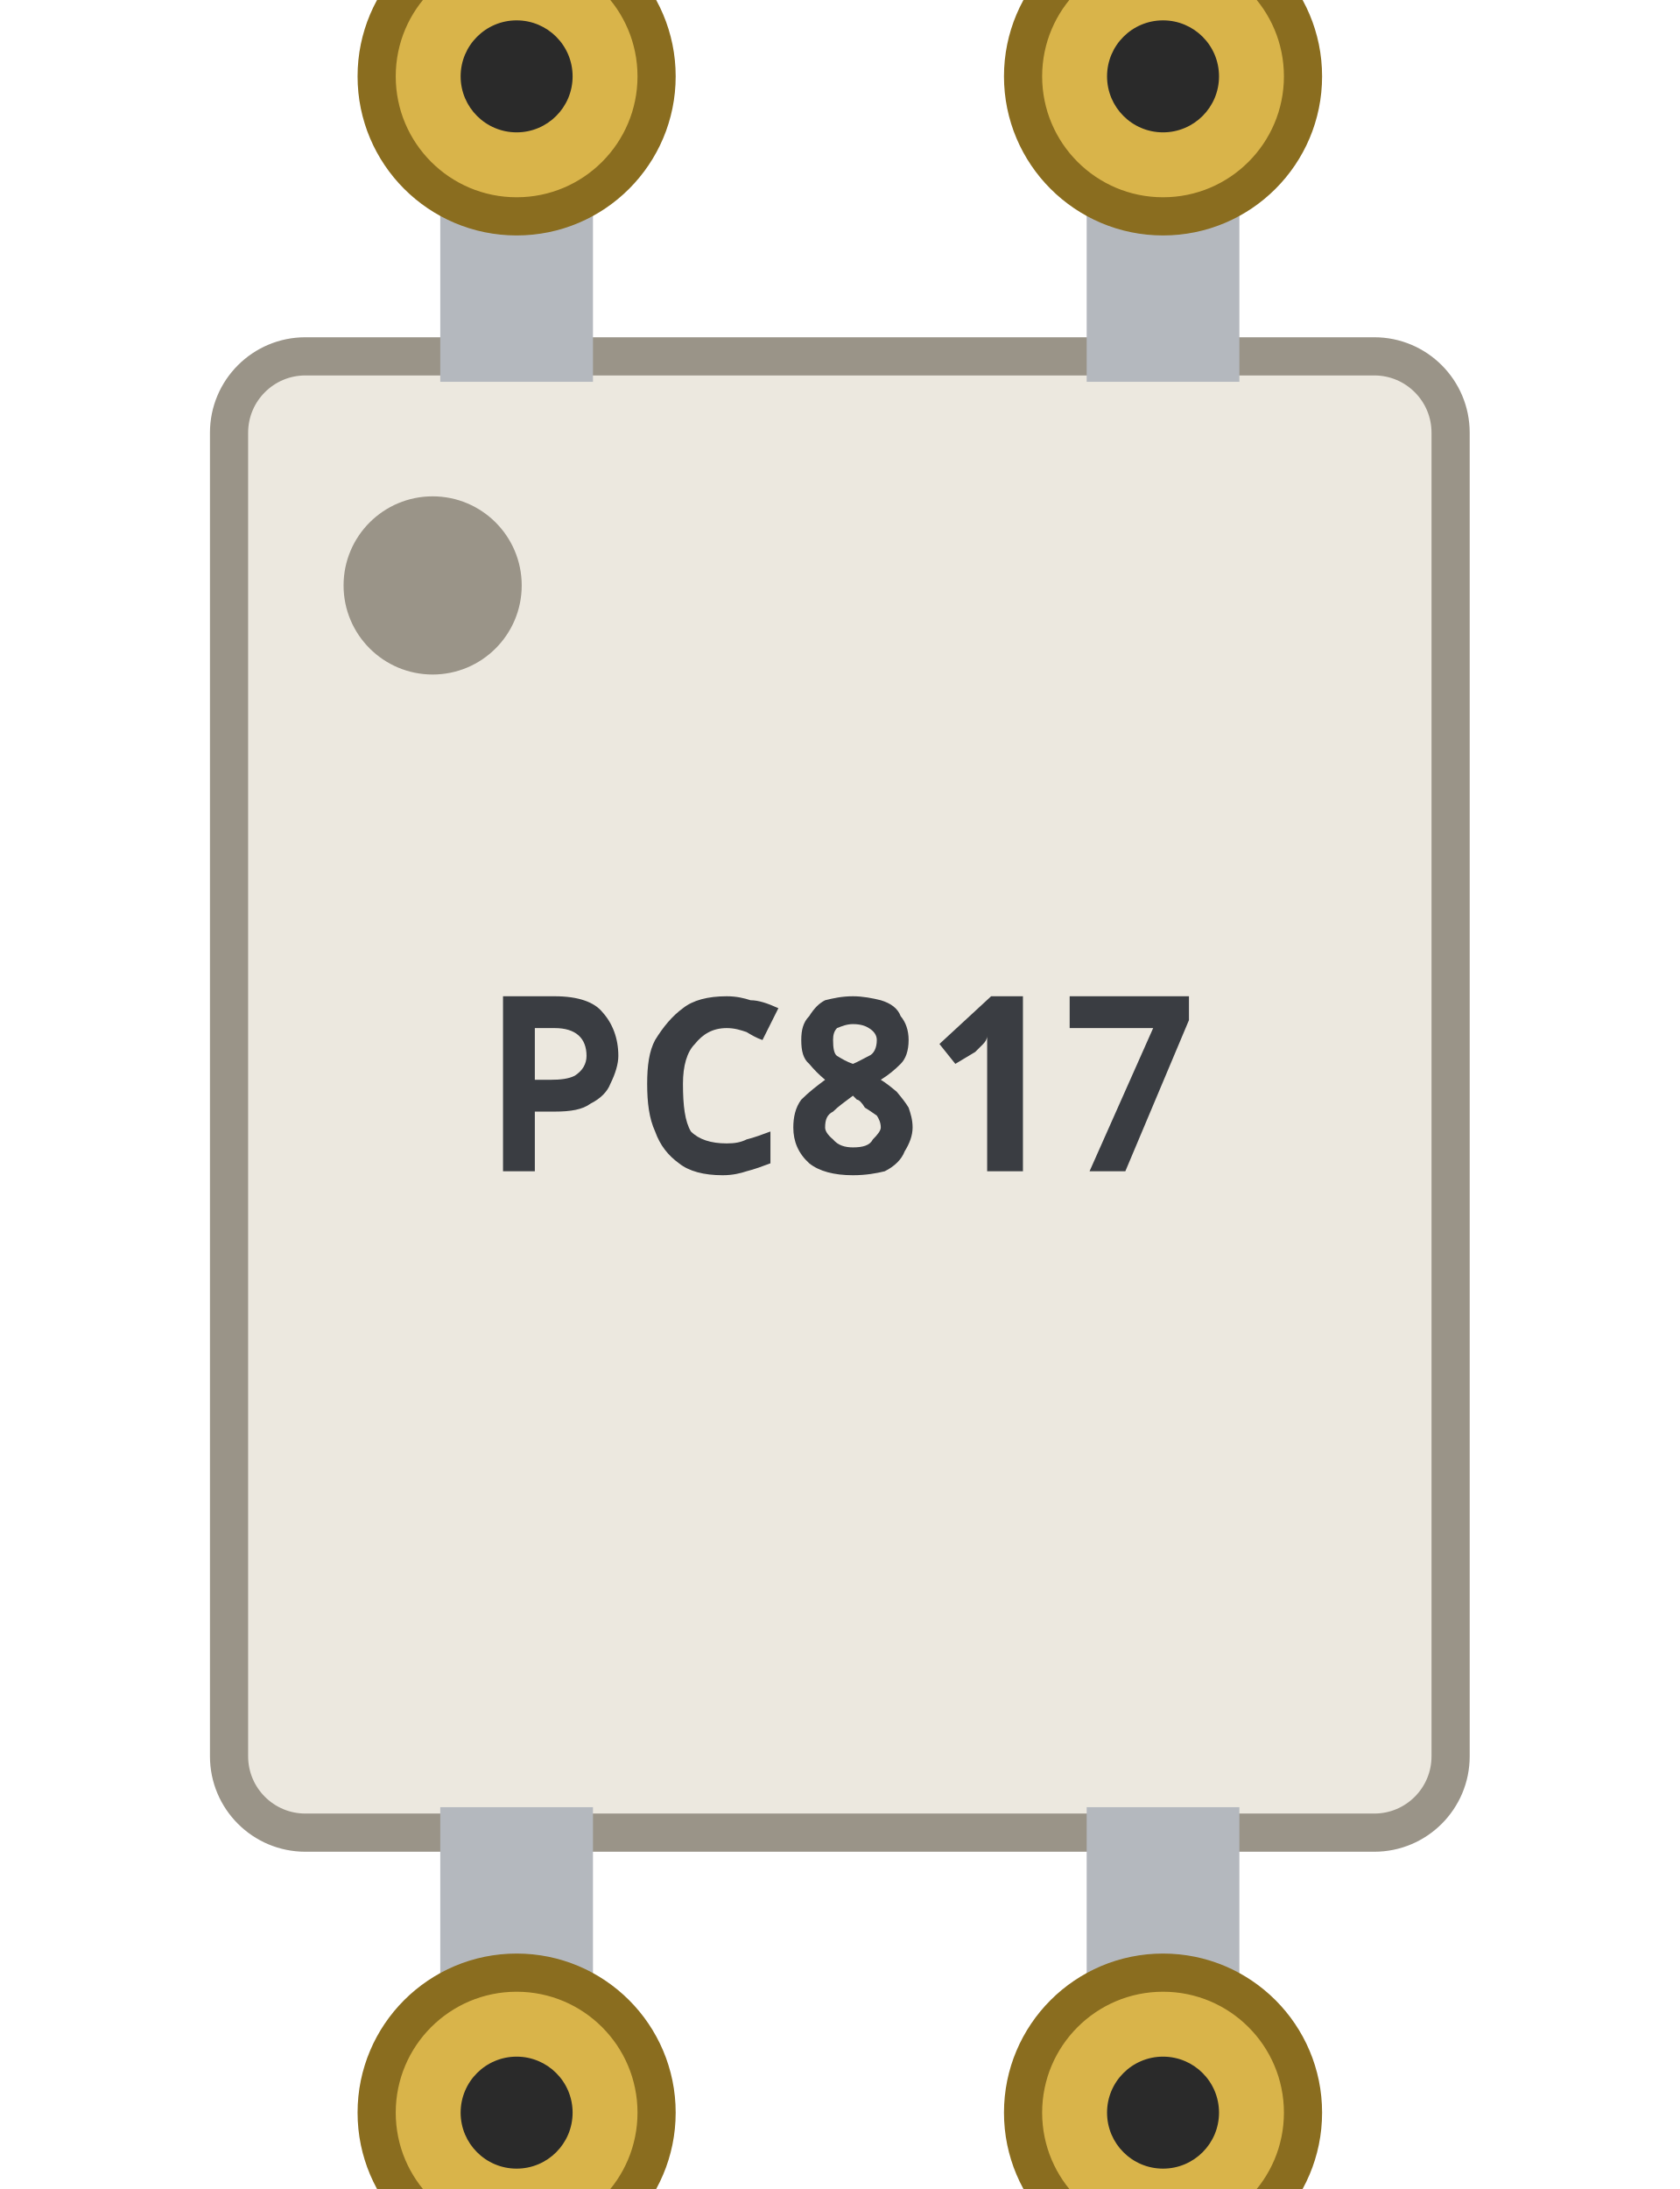
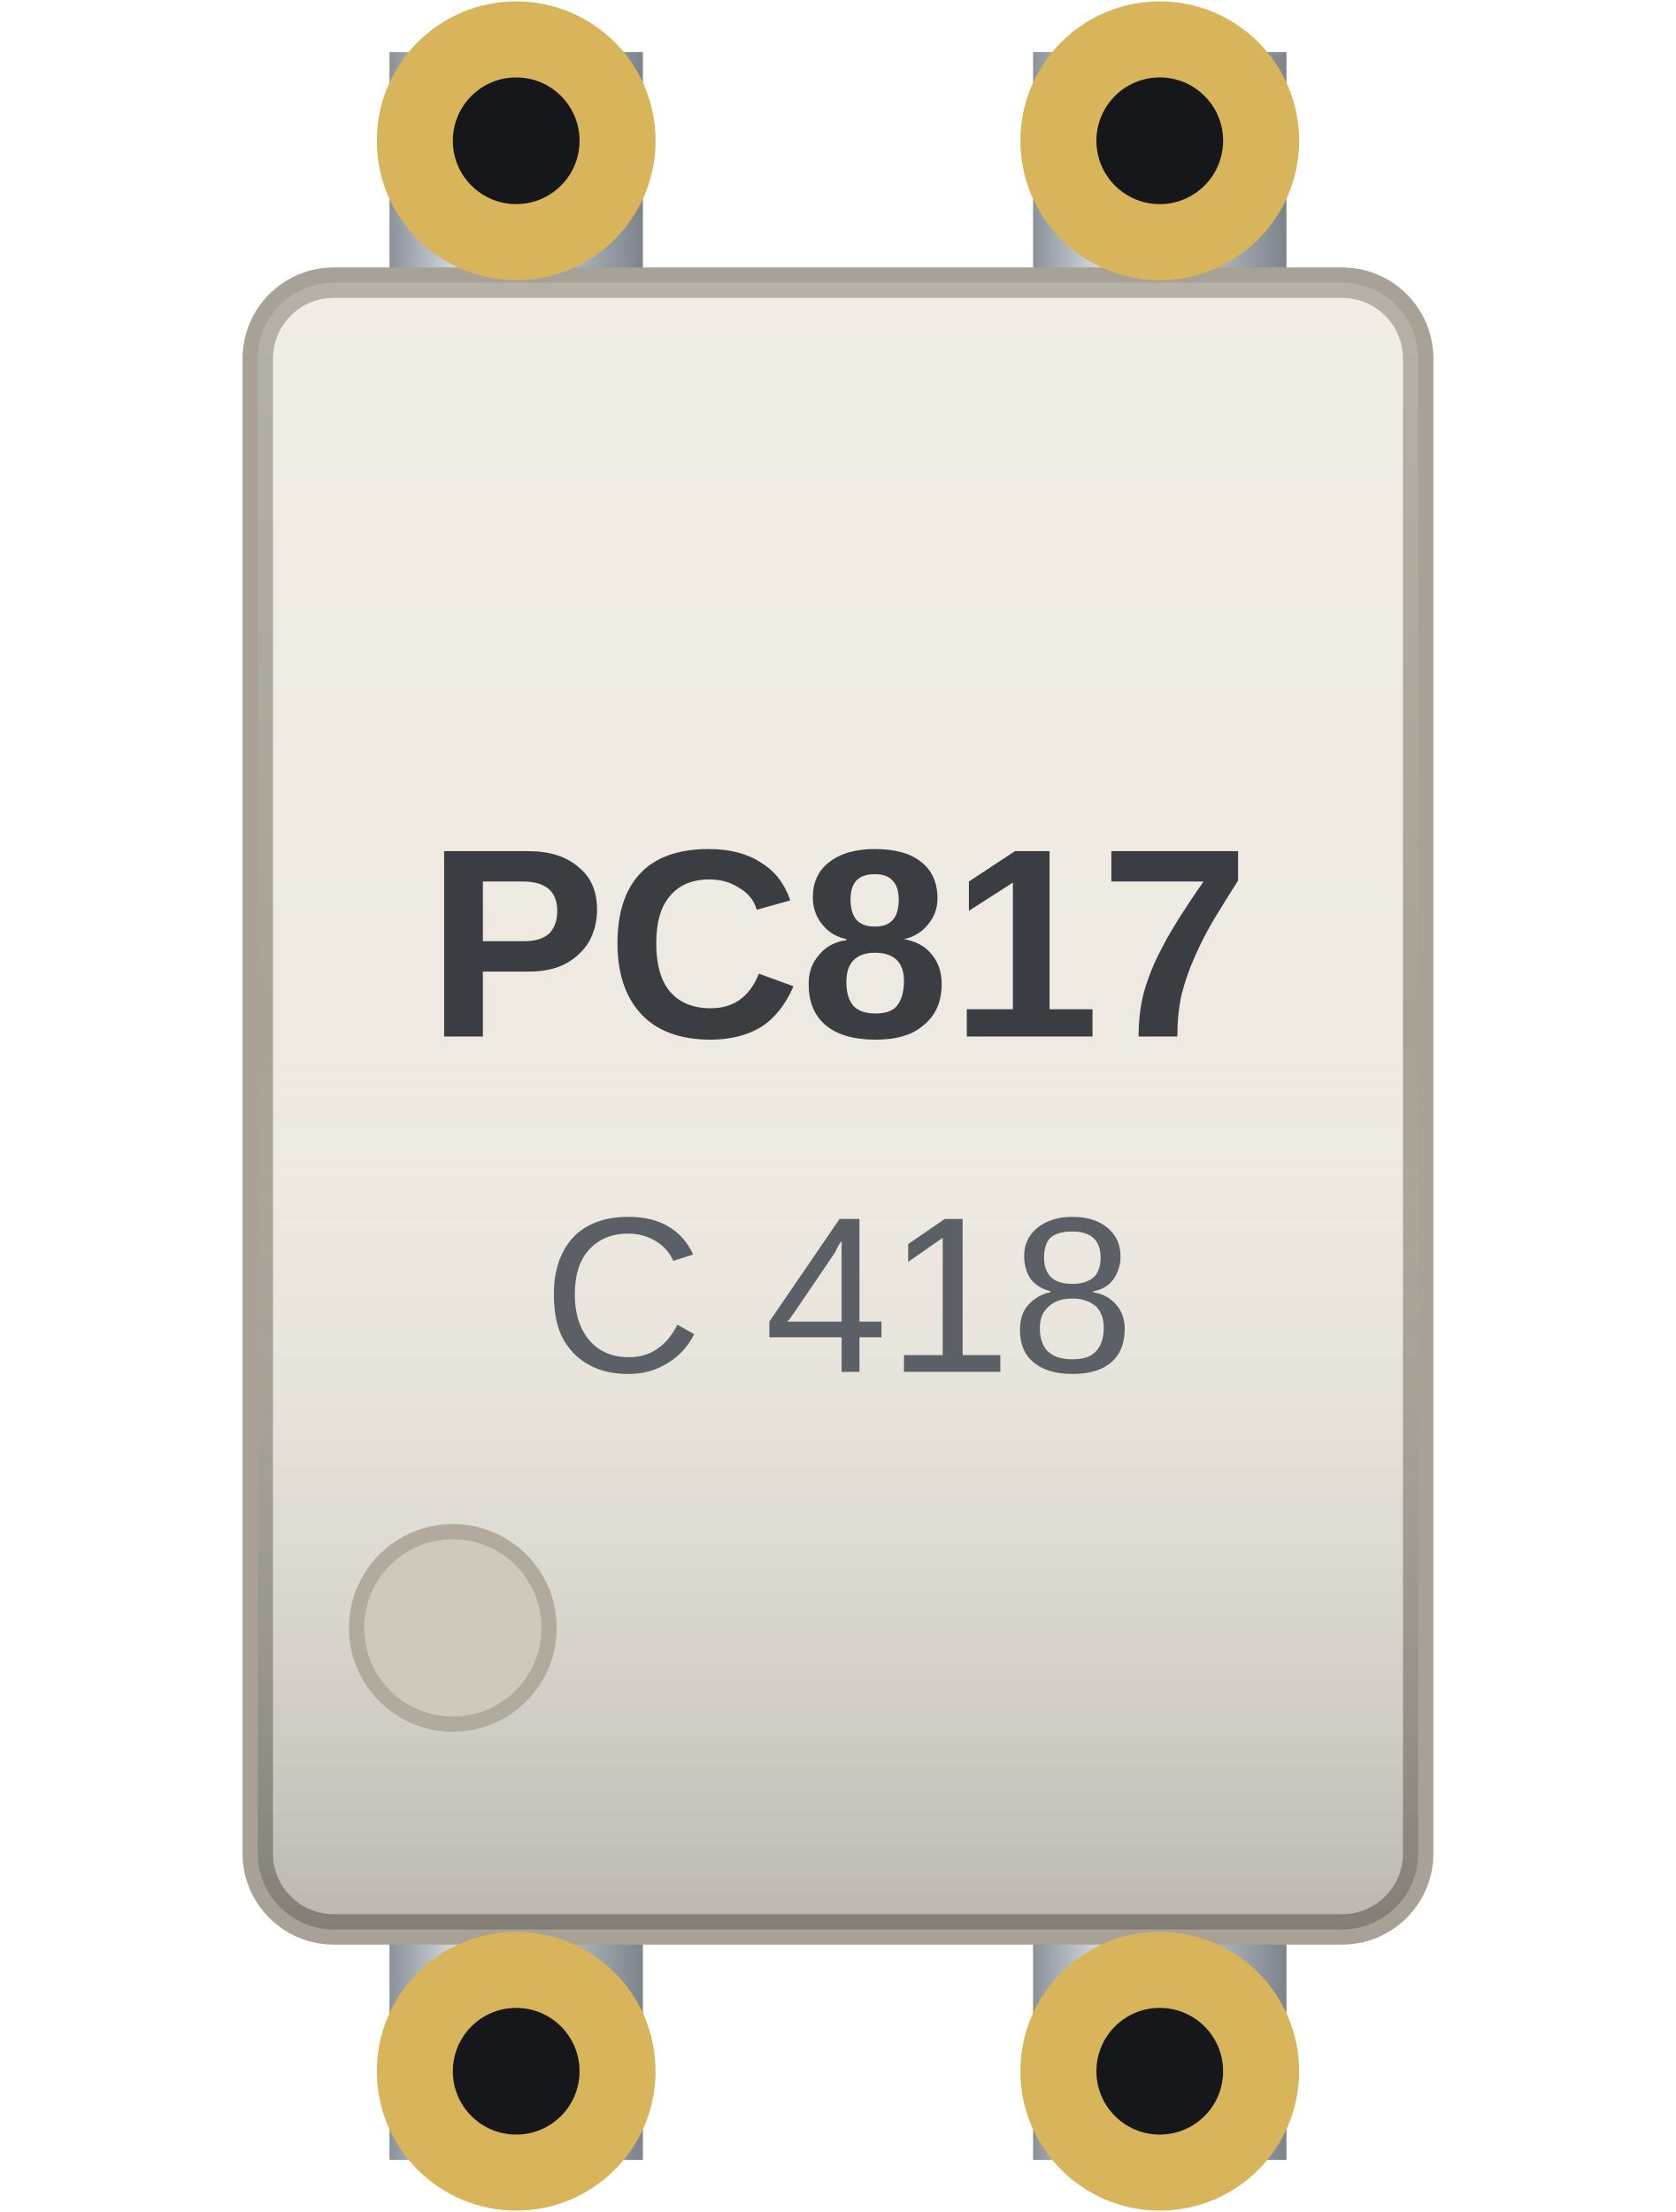
- <svg xmlns="http://www.w3.org/2000/svg" version="1.1" width="6.6mm" height="8.6mm" viewBox="0 0 6.6 8.6">
-   <rect x="0.9" y="1.4" width="4.8" height="5.8" rx="0.3" fill="#ece8df" stroke="#9a9488" stroke-width="0.15" />
-   <circle cx="1.7" cy="2.3" r="0.35" fill="#9a9488" />
-   <rect x="1.73" y="0.3" width="0.6" height="1.2" fill="#b4b8be" />
-   <rect x="1.73" y="7.1" width="0.6" height="1.2" fill="#b4b8be" />
-   <rect x="4.27" y="0.3" width="0.6" height="1.2" fill="#b4b8be" />
-   <rect x="4.27" y="7.1" width="0.6" height="1.2" fill="#b4b8be" />
-   <text x="3.30" y="4.60" fill="#3a3d42" font-size="0.95px" text-anchor="middle" font-family="Verdana" font-weight="bold">PC817</text>
-   <circle cx="2.03" cy="8.30" r="0.55" fill="#d9b44a" stroke="#8a6d1f" stroke-width="0.15" />
-   <circle cx="2.03" cy="8.30" r="0.22" fill="#2a2a2a" />
-   <circle cx="4.57" cy="8.30" r="0.55" fill="#d9b44a" stroke="#8a6d1f" stroke-width="0.15" />
-   <circle cx="4.57" cy="8.30" r="0.22" fill="#2a2a2a" />
-   <circle cx="4.57" cy="0.30" r="0.55" fill="#d9b44a" stroke="#8a6d1f" stroke-width="0.15" />
-   <circle cx="4.57" cy="0.30" r="0.22" fill="#2a2a2a" />
-   <circle cx="2.03" cy="0.30" r="0.55" fill="#d9b44a" stroke="#8a6d1f" stroke-width="0.15" />
-   <circle cx="2.03" cy="0.30" r="0.22" fill="#2a2a2a" />
+ <svg xmlns="http://www.w3.org/2000/svg" version="1.1" width="25px" height="33px" viewBox="0 0 25 33">
+   <defs>
+     <linearGradient id="luz" x1="0" y1="0" x2="0" y2="1">
+       <stop offset="0" stop-color="#ffffff" stop-opacity="0.16" />
+       <stop offset="0.45" stop-color="#ffffff" stop-opacity="0" />
+       <stop offset="1" stop-color="#000000" stop-opacity="0.22" />
+     </linearGradient>
+     <linearGradient id="metal" x1="0" y1="0" x2="0" y2="1">
+       <stop offset="0" stop-color="#f4f6f8" />
+       <stop offset="0.5" stop-color="#b9bfc6" />
+       <stop offset="1" stop-color="#868d95" />
+     </linearGradient>
+     <linearGradient id="metal-h" x1="0" y1="0" x2="1" y2="0">
+       <stop offset="0" stop-color="#8a9199" />
+       <stop offset="0.35" stop-color="#eef1f4" />
+       <stop offset="0.7" stop-color="#b3b9c0" />
+       <stop offset="1" stop-color="#7c838b" />
+     </linearGradient>
+     <radialGradient id="lata" cx="0.4" cy="0.38" r="0.66">
+       <stop offset="0" stop-color="#f6f8fa" />
+       <stop offset="0.6" stop-color="#c3c9cf" />
+       <stop offset="1" stop-color="#8c939b" />
+     </radialGradient>
+     <linearGradient id="plastico" x1="0" y1="0" x2="0" y2="1">
+       <stop offset="0" stop-color="#3a3c40" />
+       <stop offset="1" stop-color="#16171a" />
+     </linearGradient>
+     <linearGradient id="ouro" x1="0" y1="0" x2="0" y2="1">
+       <stop offset="0" stop-color="#f4dc8c" />
+       <stop offset="1" stop-color="#b88a2c" />
+     </linearGradient>
+     <linearGradient id="niquel" x1="0" y1="0" x2="0" y2="1">
+       <stop offset="0" stop-color="#e9ecef" />
+       <stop offset="0.5" stop-color="#c2c7cd" />
+       <stop offset="1" stop-color="#959ba2" />
+     </linearGradient>
+   </defs>
+   <rect x="5.81" y="0.777" width="3.78" height="4.195" fill="url(#metal-h)" />
+   <rect x="5.81" y="28.028" width="3.78" height="4.195" fill="url(#metal-h)" />
+   <rect x="15.41" y="0.777" width="3.78" height="4.195" fill="url(#metal-h)" />
+   <rect x="15.41" y="28.028" width="3.78" height="4.195" fill="url(#metal-h)" />
+   <rect x="3.845" y="4.217" width="17.31" height="24.567" rx="1.134" fill="#eeeae1" stroke="#a8a296" stroke-width="0.454" />
+   <rect x="3.845" y="4.217" width="17.31" height="24.567" rx="1.134" fill="url(#luz)" />
+   <circle cx="6.755" cy="24.286" r="1.436" fill="#cfc9bd" stroke="#b1aa9d" stroke-width="0.227" />
+   <text transform="translate(12.5 13.854) rotate(0)" x="0" y="1.606" font-family="Arial" font-weight="bold" font-size="4.016" fill="#3a3d42" text-anchor="middle">PC817</text>
+   <text transform="translate(12.5 19.146) rotate(0)" x="0" y="1.323" font-family="Arial" font-weight="normal" font-size="3.307" fill="#5b5f66" text-anchor="middle">C 418</text>
+   <circle cx="7.7" cy="30.9" r="2.079" fill="#d8b45a" />
+   <circle cx="7.7" cy="30.9" r="0.945" fill="#15171b" />
+   <circle cx="17.3" cy="30.9" r="2.079" fill="#d8b45a" />
+   <circle cx="17.3" cy="30.9" r="0.945" fill="#15171b" />
+   <circle cx="17.3" cy="2.1" r="2.079" fill="#d8b45a" />
+   <circle cx="17.3" cy="2.1" r="0.945" fill="#15171b" />
+   <circle cx="7.7" cy="2.1" r="2.079" fill="#d8b45a" />
+   <circle cx="7.7" cy="2.1" r="0.945" fill="#15171b" />
</svg>
